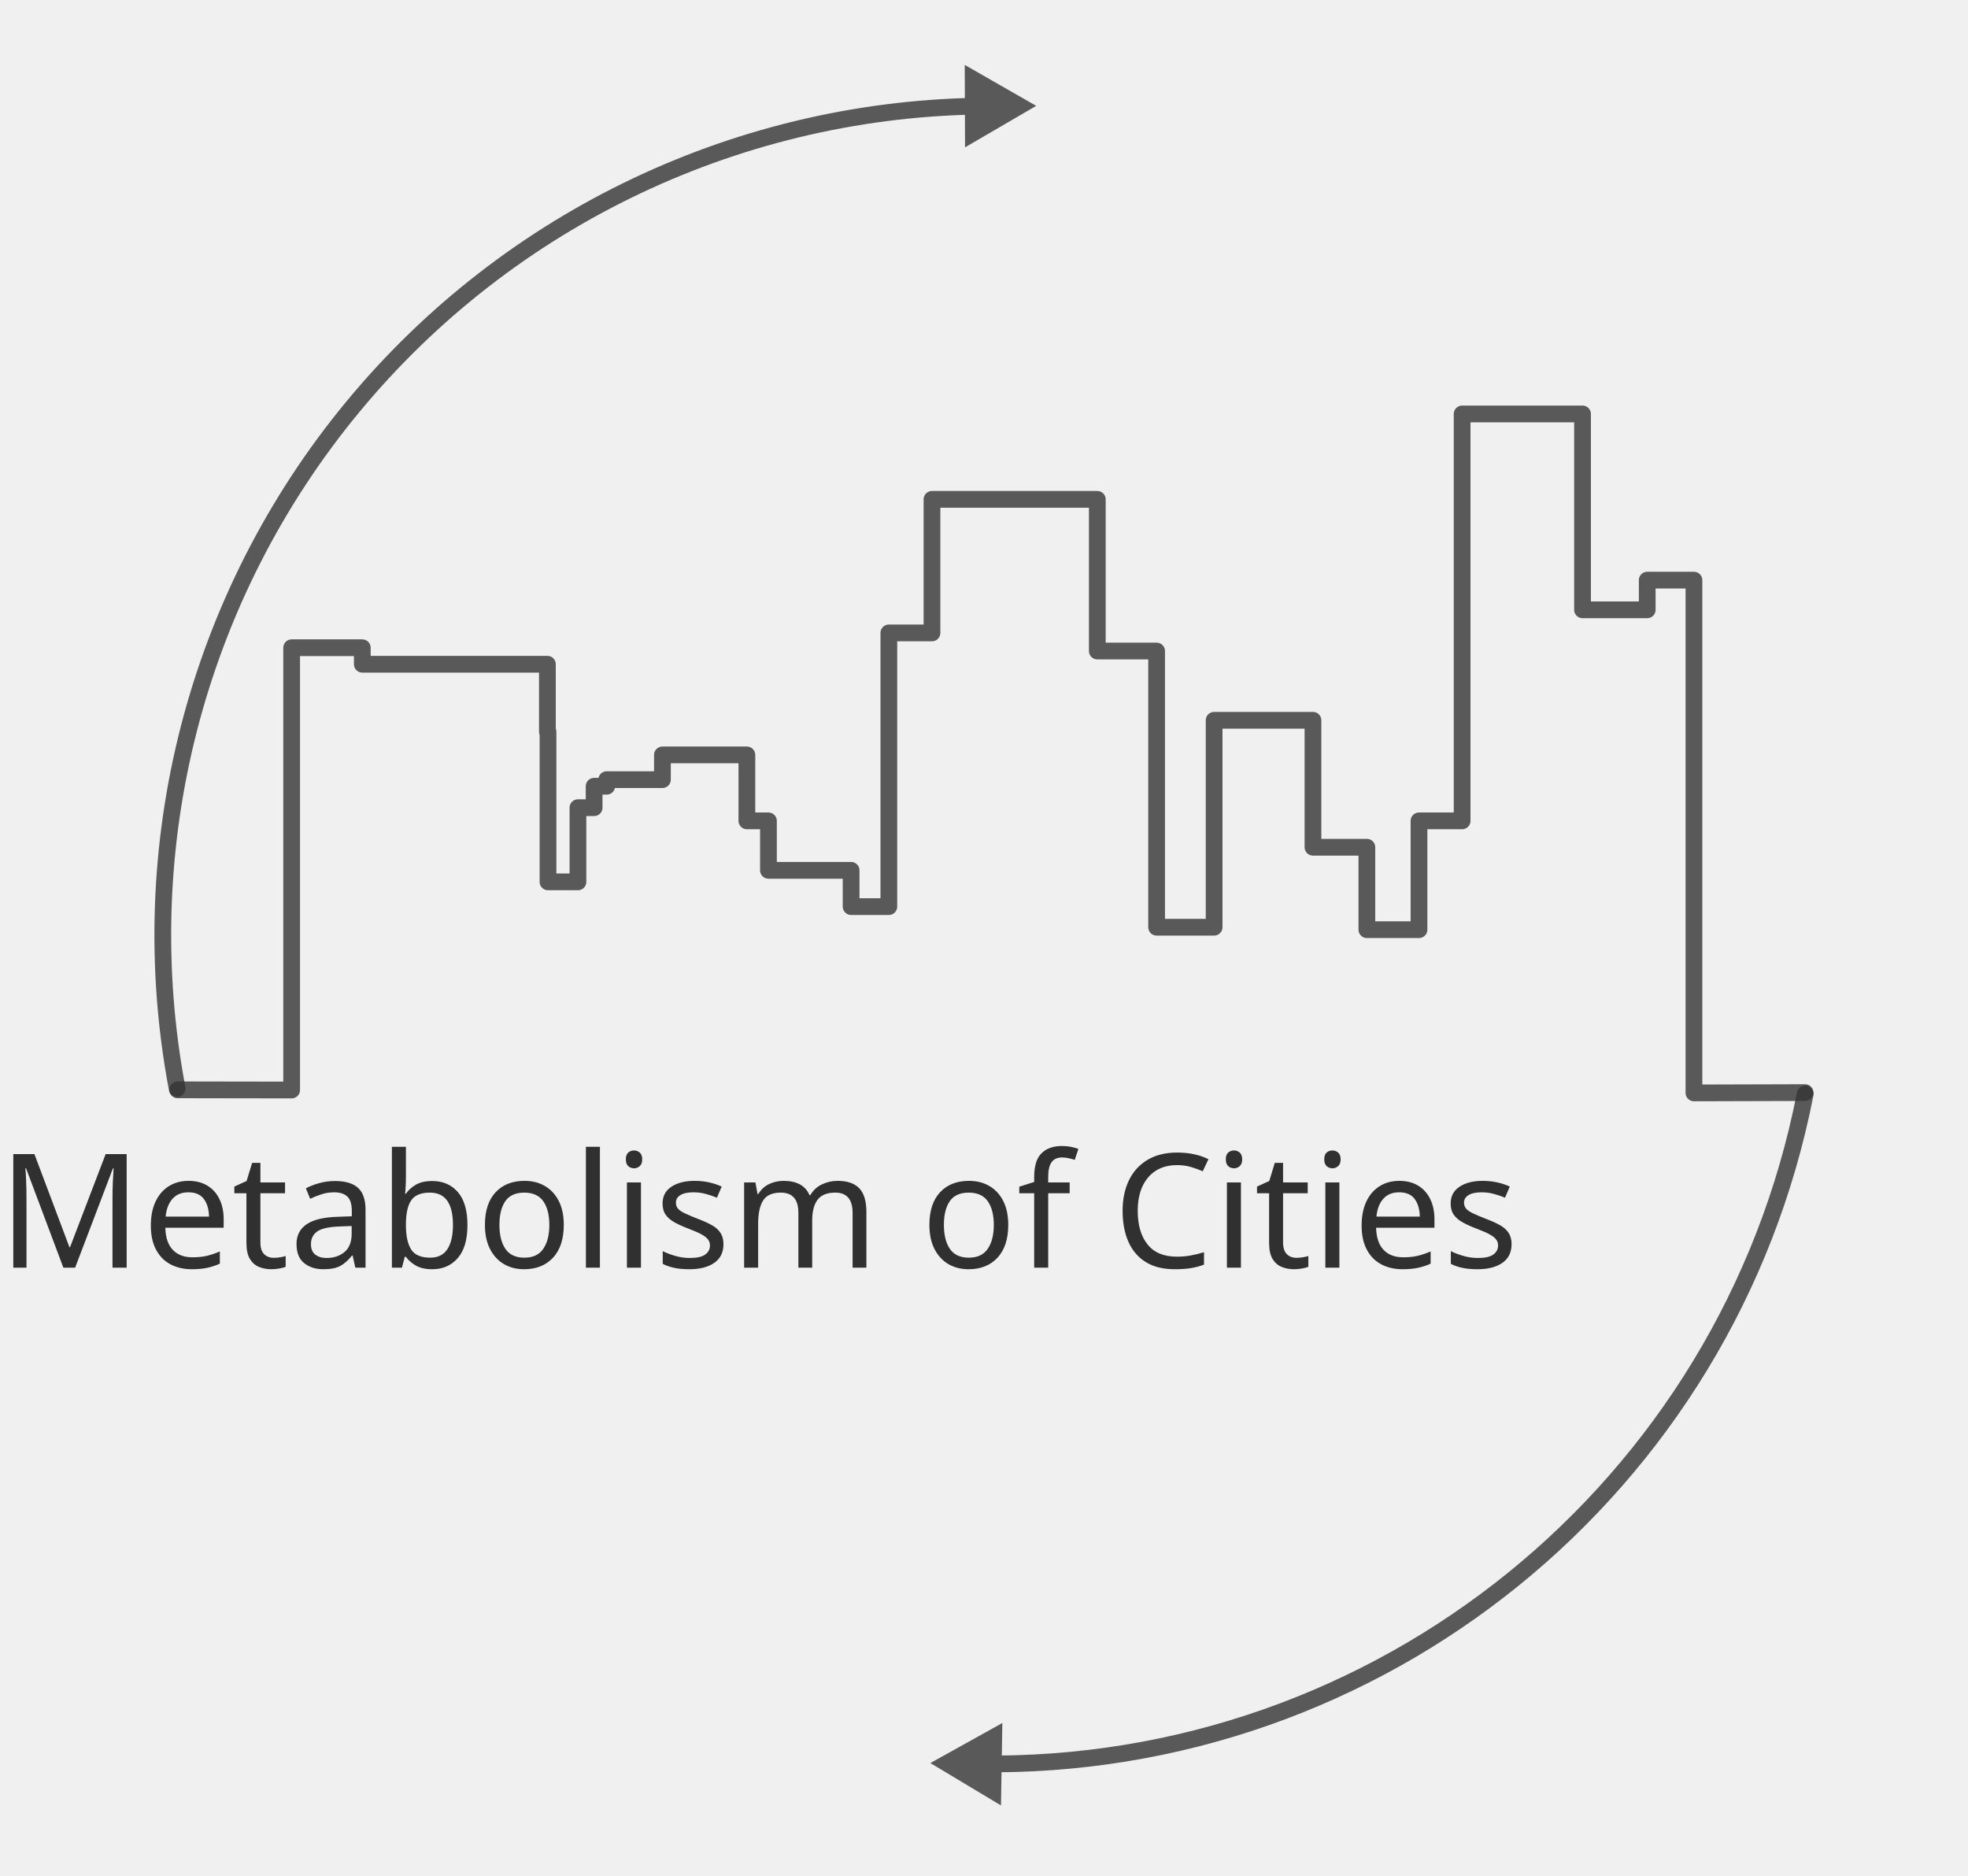
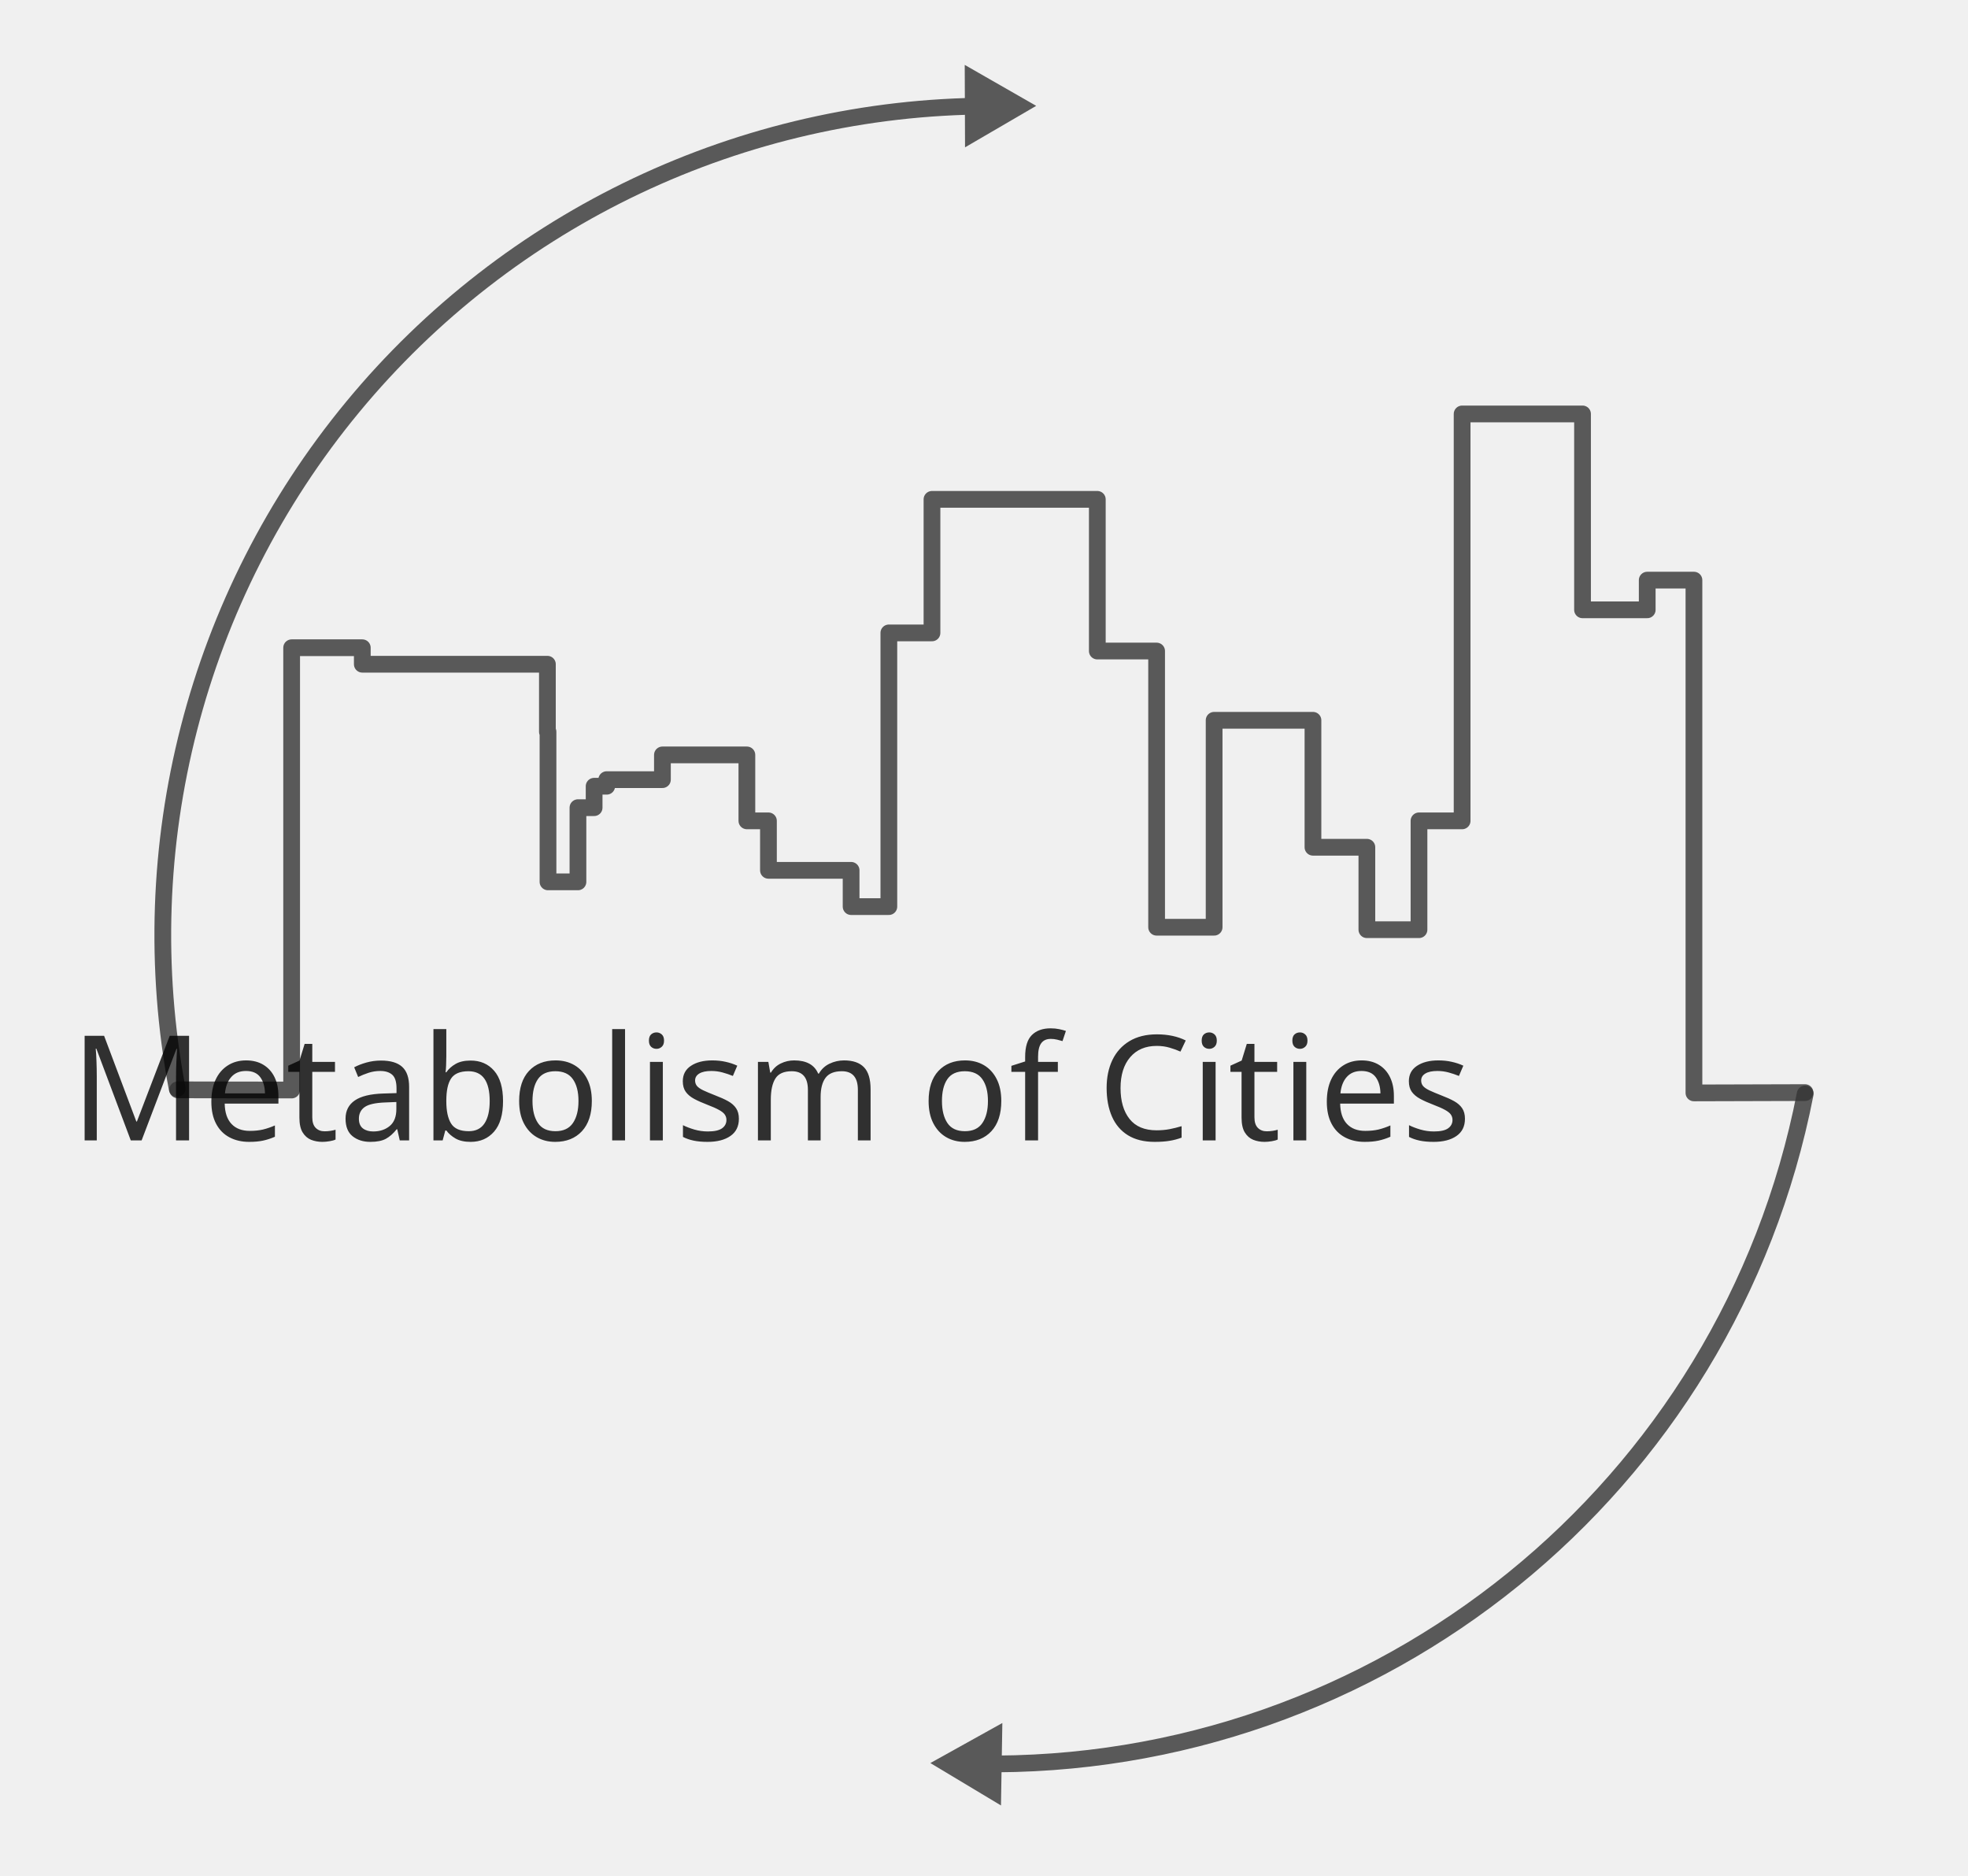
<svg xmlns="http://www.w3.org/2000/svg" xmlns:ns1="http://www.openswatchbook.org/uri/2009/osb" xmlns:xlink="http://www.w3.org/1999/xlink" width="587.7" height="560" viewBox="0 0 587.7 560" id="svg2" version="1.1">
  <defs id="defs4">
    <linearGradient id="linearGradient5029">
      <stop style="stop-color:#ffffff;stop-opacity:1;" offset="0" id="stop5031" />
      <stop style="stop-color:#ffffff;stop-opacity:0;" offset="1" id="stop5033" />
    </linearGradient>
    <linearGradient id="linearGradient7503" ns1:paint="solid">
      <stop style="stop-color:#333333;stop-opacity:1;" offset="0" id="stop7505" />
    </linearGradient>
    <marker orient="auto" refY="0" refX="0" id="marker7285" style="overflow:visible">
      <path id="path7287" style="fill:#cf4803;fill-opacity:1;fill-rule:evenodd;stroke:#ffffff;stroke-width:0.625;stroke-linejoin:round;stroke-opacity:1" d="M 8.719,4.034 -2.207,0.016 8.719,-4.002 c -1.745,2.372 -1.735,5.617 -6e-7,8.035 z" transform="scale(-0.6,-0.6)" />
    </marker>
    <marker orient="auto" refY="0" refX="0" id="marker7101" style="overflow:visible">
      <g id="g7103" transform="scale(-1.2,-1.2)" style="fill:#cf4803;fill-opacity:1;stroke:#ffffff;stroke-opacity:1">
        <path id="path7105" d="M -3.805,-3.959 0.544,0" style="fill:#cf4803;fill-opacity:1;fill-rule:evenodd;stroke:#ffffff;stroke-width:0.8;stroke-linecap:round;stroke-opacity:1" />
        <path id="path7107" d="M -1.287,-3.959 3.062,0" style="fill:#cf4803;fill-opacity:1;fill-rule:evenodd;stroke:#ffffff;stroke-width:0.8;stroke-linecap:round;stroke-opacity:1" />
        <path id="path7109" d="M 1.305,-3.959 5.654,0" style="fill:#cf4803;fill-opacity:1;fill-rule:evenodd;stroke:#ffffff;stroke-width:0.8;stroke-linecap:round;stroke-opacity:1" />
        <path id="path7111" d="M -3.805,4.178 0.544,0.22" style="fill:#cf4803;fill-opacity:1;fill-rule:evenodd;stroke:#ffffff;stroke-width:0.8;stroke-linecap:round;stroke-opacity:1" />
        <path id="path7113" d="M -1.287,4.178 3.062,0.22" style="fill:#cf4803;fill-opacity:1;fill-rule:evenodd;stroke:#ffffff;stroke-width:0.8;stroke-linecap:round;stroke-opacity:1" />
        <path id="path7115" d="M 1.305,4.178 5.654,0.22" style="fill:#cf4803;fill-opacity:1;fill-rule:evenodd;stroke:#ffffff;stroke-width:0.8;stroke-linecap:round;stroke-opacity:1" />
      </g>
    </marker>
    <marker orient="auto" refY="0" refX="0" id="marker6995" style="overflow:visible">
      <path id="path6997" d="m 5.77,0 -8.65,5 0,-10 8.65,5 z" style="fill:#333333;fill-opacity:1;fill-rule:evenodd;stroke:#333333;stroke-width:1pt;stroke-opacity:1" transform="scale(0.4,0.4)" />
    </marker>
    <marker orient="auto" refY="0" refX="0" id="Tail" style="overflow:visible">
      <g id="g6369" transform="scale(-1.2,-1.2)" style="fill:#cf4803;fill-opacity:1;stroke:#ffffff;stroke-opacity:1">
        <path id="path6371" d="M -3.805,-3.959 0.544,0" style="fill:#cf4803;fill-opacity:1;fill-rule:evenodd;stroke:#ffffff;stroke-width:0.8;stroke-linecap:round;stroke-opacity:1" />
        <path id="path6373" d="M -1.287,-3.959 3.062,0" style="fill:#cf4803;fill-opacity:1;fill-rule:evenodd;stroke:#ffffff;stroke-width:0.8;stroke-linecap:round;stroke-opacity:1" />
        <path id="path6375" d="M 1.305,-3.959 5.654,0" style="fill:#cf4803;fill-opacity:1;fill-rule:evenodd;stroke:#ffffff;stroke-width:0.8;stroke-linecap:round;stroke-opacity:1" />
        <path id="path6377" d="M -3.805,4.178 0.544,0.22" style="fill:#cf4803;fill-opacity:1;fill-rule:evenodd;stroke:#ffffff;stroke-width:0.8;stroke-linecap:round;stroke-opacity:1" />
        <path id="path6379" d="M -1.287,4.178 3.062,0.22" style="fill:#cf4803;fill-opacity:1;fill-rule:evenodd;stroke:#ffffff;stroke-width:0.8;stroke-linecap:round;stroke-opacity:1" />
        <path id="path6381" d="M 1.305,4.178 5.654,0.22" style="fill:#cf4803;fill-opacity:1;fill-rule:evenodd;stroke:#ffffff;stroke-width:0.8;stroke-linecap:round;stroke-opacity:1" />
      </g>
    </marker>
    <marker orient="auto" refY="0" refX="0" id="TriangleOutL" style="overflow:visible">
      <path id="path6475" d="m 5.77,0 -8.65,5 0,-10 8.65,5 z" style="fill:#cf4803;fill-opacity:1;fill-rule:evenodd;stroke:#ffffff;stroke-width:1pt;stroke-opacity:1" transform="scale(0.8,0.8)" />
    </marker>
    <marker orient="auto" refY="0" refX="0" id="TriangleOutM" style="overflow:visible">
      <path id="path6478" d="m 5.77,0 -8.65,5 0,-10 8.65,5 z" style="fill:#333333;fill-opacity:1;fill-rule:evenodd;stroke:#333333;stroke-width:1pt;stroke-opacity:1" transform="scale(0.4,0.4)" />
    </marker>
    <marker orient="auto" refY="0" refX="0" id="Arrow2Mend" style="overflow:visible">
      <path id="path6360" style="fill:#cf4803;fill-opacity:1;fill-rule:evenodd;stroke:#ffffff;stroke-width:0.625;stroke-linejoin:round;stroke-opacity:1" d="M 8.719,4.034 -2.207,0.016 8.719,-4.002 c -1.745,2.372 -1.735,5.617 -6e-7,8.035 z" transform="scale(-0.6,-0.6)" />
    </marker>
    <marker orient="auto" refY="0" refX="0" id="Arrow2Lend" style="overflow:visible">
      <path id="path6354" style="fill:#cf4803;fill-opacity:1;fill-rule:evenodd;stroke:#ffffff;stroke-width:0.625;stroke-linejoin:round;stroke-opacity:1" d="M 8.719,4.034 -2.207,0.016 8.719,-4.002 c -1.745,2.372 -1.735,5.617 -6e-7,8.035 z" transform="matrix(-1.1,0,0,-1.1,-1.1,0)" />
    </marker>
    <marker orient="auto" refY="0" refX="0" id="Arrow1Mstart" style="overflow:visible">
      <path id="path6339" d="M 0,0 5,-5 -12.5,0 5,5 0,0 Z" style="fill:#cf4803;fill-opacity:1;fill-rule:evenodd;stroke:#ffffff;stroke-width:1pt;stroke-opacity:1" transform="matrix(0.4,0,0,0.4,4,0)" />
    </marker>
    <marker orient="auto" refY="0" refX="0" id="Arrow1Lend" style="overflow:visible">
      <path id="path6336" d="M 0,0 5,-5 -12.5,0 5,5 0,0 Z" style="fill:#cf4803;fill-opacity:1;fill-rule:evenodd;stroke:#ffffff;stroke-width:1pt;stroke-opacity:1" transform="matrix(-0.8,0,0,-0.8,-10,0)" />
    </marker>
    <marker orient="auto" refY="0" refX="0" id="Arrow1Lstart" style="overflow:visible">
      <path id="path6333" d="M 0,0 5,-5 -12.5,0 5,5 0,0 Z" style="fill:#cf4803;fill-opacity:1;fill-rule:evenodd;stroke:#ffffff;stroke-width:1pt;stroke-opacity:1" transform="matrix(0.8,0,0,0.8,10,0)" />
    </marker>
    <linearGradient xlink:href="#linearGradient7503" id="linearGradient7507" x1="355.273" y1="781.7" x2="622.222" y2="781.7" gradientUnits="userSpaceOnUse" gradientTransform="translate(-80.98929,-351.4555)" />
    <linearGradient xlink:href="#linearGradient5029" id="linearGradient5035" x1="356.323" y1="876.834" x2="381.742" y2="876.834" gradientUnits="userSpaceOnUse" gradientTransform="translate(-77.08275,-351.4555)" />
  </defs>
  <g id="layer1" transform="translate(-0.3000004,4.1113283e-6)" />
  <g id="layer2" transform="translate(-0.3000004,4.1113283e-6)">
    <path style="fill:#cf4803;fill-opacity:1;fill-rule:nonzero;stroke:#ffffff;stroke-width:2.12;stroke-linecap:square;stroke-linejoin:round;stroke-miterlimit:4;stroke-dasharray:none;stroke-dashoffset:0;stroke-opacity:1" id="path4151-1" ry="247.538" rx="247.528" cy="621.674" cx="377.434" d="" />
    <flowRoot xml:space="preserve" id="flowRoot8081" style="font-style:normal;font-variant:normal;font-weight:normal;font-stretch:normal;font-size:40px;line-height:125%;font-family:'Arial Unicode MS';-inkscape-font-specification:'Arial Unicode MS';letter-spacing:0px;word-spacing:0px;fill:#000000;fill-opacity:1;stroke:none;stroke-width:1px;stroke-linecap:butt;stroke-linejoin:miter;stroke-opacity:1" transform="translate(-77.08275,-351.4555)">
      <flowRegion id="flowRegion8083">
        <rect id="rect8085" width="415.873" height="78.307" x="173.545" y="629.082" style="font-style:normal;font-variant:normal;font-weight:normal;font-stretch:normal;font-family:'Arial Unicode MS';-inkscape-font-specification:'Arial Unicode MS'" />
      </flowRegion>
      <flowPara id="flowPara8087" />
    </flowRoot>
    <rect style="opacity:0;fill:url(#linearGradient5035);fill-opacity:1;stroke:none;stroke-width:7;stroke-linecap:round;stroke-linejoin:round;stroke-miterlimit:4;stroke-dasharray:none;stroke-dashoffset:0;stroke-opacity:1" id="rect5027" width="25.419" height="25.877" x="279.24" y="512.44" />
    <path style="opacity:0.8;fill:none;fill-opacity:1;fill-rule:nonzero;stroke:#333333;stroke-width:5;stroke-linecap:round;stroke-linejoin:round;stroke-miterlimit:4;stroke-dasharray:none;stroke-dashoffset:0;stroke-opacity:1;marker-end:url(#marker6995)" id="path4151" d="M 53.202,325.06 A 247.528,247.538 0 0 1 105.6,121.558 247.528,247.538 0 0 1 295.534,31.662" />
    <path style="opacity:0.8;fill:none;fill-opacity:1;fill-rule:nonzero;stroke:url(#linearGradient7507);stroke-width:5;stroke-linecap:round;stroke-linejoin:bevel;stroke-miterlimit:4;stroke-dasharray:none;stroke-dashoffset:0;stroke-opacity:1;marker-end:url(#TriangleOutM)" id="path4151-5" d="M 539.378,326.67 A 247.528,247.538 0 0 1 292.332,526.702" />
    <path style="opacity:0.8;fill:none;fill-rule:evenodd;stroke:#333333;stroke-width:5;stroke-linecap:round;stroke-linejoin:round;stroke-miterlimit:4;stroke-dasharray:none;stroke-dashoffset:0;stroke-opacity:1" d="m 53.349,325.437 34.044,0.055 0,-132.069 21.101,0 0,4.923 55.276,0 0,20.186 0.178,0 0,44.804 8.945,0 0,-22.156 4.83,0 0,-6.401 3.757,0 0,-1.969 16.637,0 0,-7.385 25.223,0 0,19.694 6.44,0 0,14.77 24.686,0 0,10.832 11.27,0 0,-81.729 12.88,0 0,-39.88 49.373,0 0,45.296 17.71,0 0,82.471 17.173,0 0,-61.793 29.516,0 0,37.911 16.1,0 0,24.617 15.563,0 0,-32.495 12.88,0 0,-121.514 35.956,0 0,58.493 19.32,0 0,-8.862 13.953,0 0,153.12 33.169,-0.093" id="path4158" />
-     <text xml:space="preserve" style="font-style:normal;font-variant:normal;font-weight:normal;font-stretch:normal;font-size:14.84px;line-height:125%;font-family:'Droid Sans';-inkscape-font-specification:'Droid Sans';text-align:start;letter-spacing:0px;word-spacing:0px;writing-mode:lr-tb;text-anchor:start;opacity:0.8;fill:#000000;fill-opacity:1;stroke:none;stroke-width:1px;stroke-linecap:butt;stroke-linejoin:miter;stroke-opacity:1" x="473.128" y="378.538" id="text5275">
-       <tspan x="473.128" y="378.538" style="font-style:normal;font-variant:normal;font-weight:normal;font-stretch:normal;font-size:47.488px;font-family:'Ubuntu Condensed';-inkscape-font-specification:'Ubuntu Condensed, ';text-align:end;text-anchor:end;fill:#000000;fill-opacity:1" id="tspan4296">Metabolism of Cities</tspan>
+     <text xml:space="preserve" style="font-style:normal;font-variant:normal;font-weight:normal;font-stretch:normal;font-size:14.84px;line-height:125%;font-family:'Droid Sans';-inkscape-font-specification:'Droid Sans';text-align:start;letter-spacing:0px;word-spacing:0px;writing-mode:lr-tb;text-anchor:start;opacity:0.8;fill:#000000;fill-opacity:1;stroke:none;stroke-width:1px;stroke-linecap:butt;stroke-linejoin:miter;stroke-opacity:1" x="459.041" y="340.538" id="text5275">
+       <tspan x="459.041" y="340.538" style="font-style:normal;font-variant:normal;font-weight:normal;font-stretch:normal;font-size:43.75px;font-family:'Ubuntu Condensed';-inkscape-font-specification:'Ubuntu Condensed, ';text-align:end;text-anchor:end;fill:#000000;fill-opacity:1" id="tspan4296">Metabolism of Cities</tspan>
    </text>
  </g>
  <g id="layer3" transform="translate(-0.3000004,4.1113283e-6)" />
</svg>
